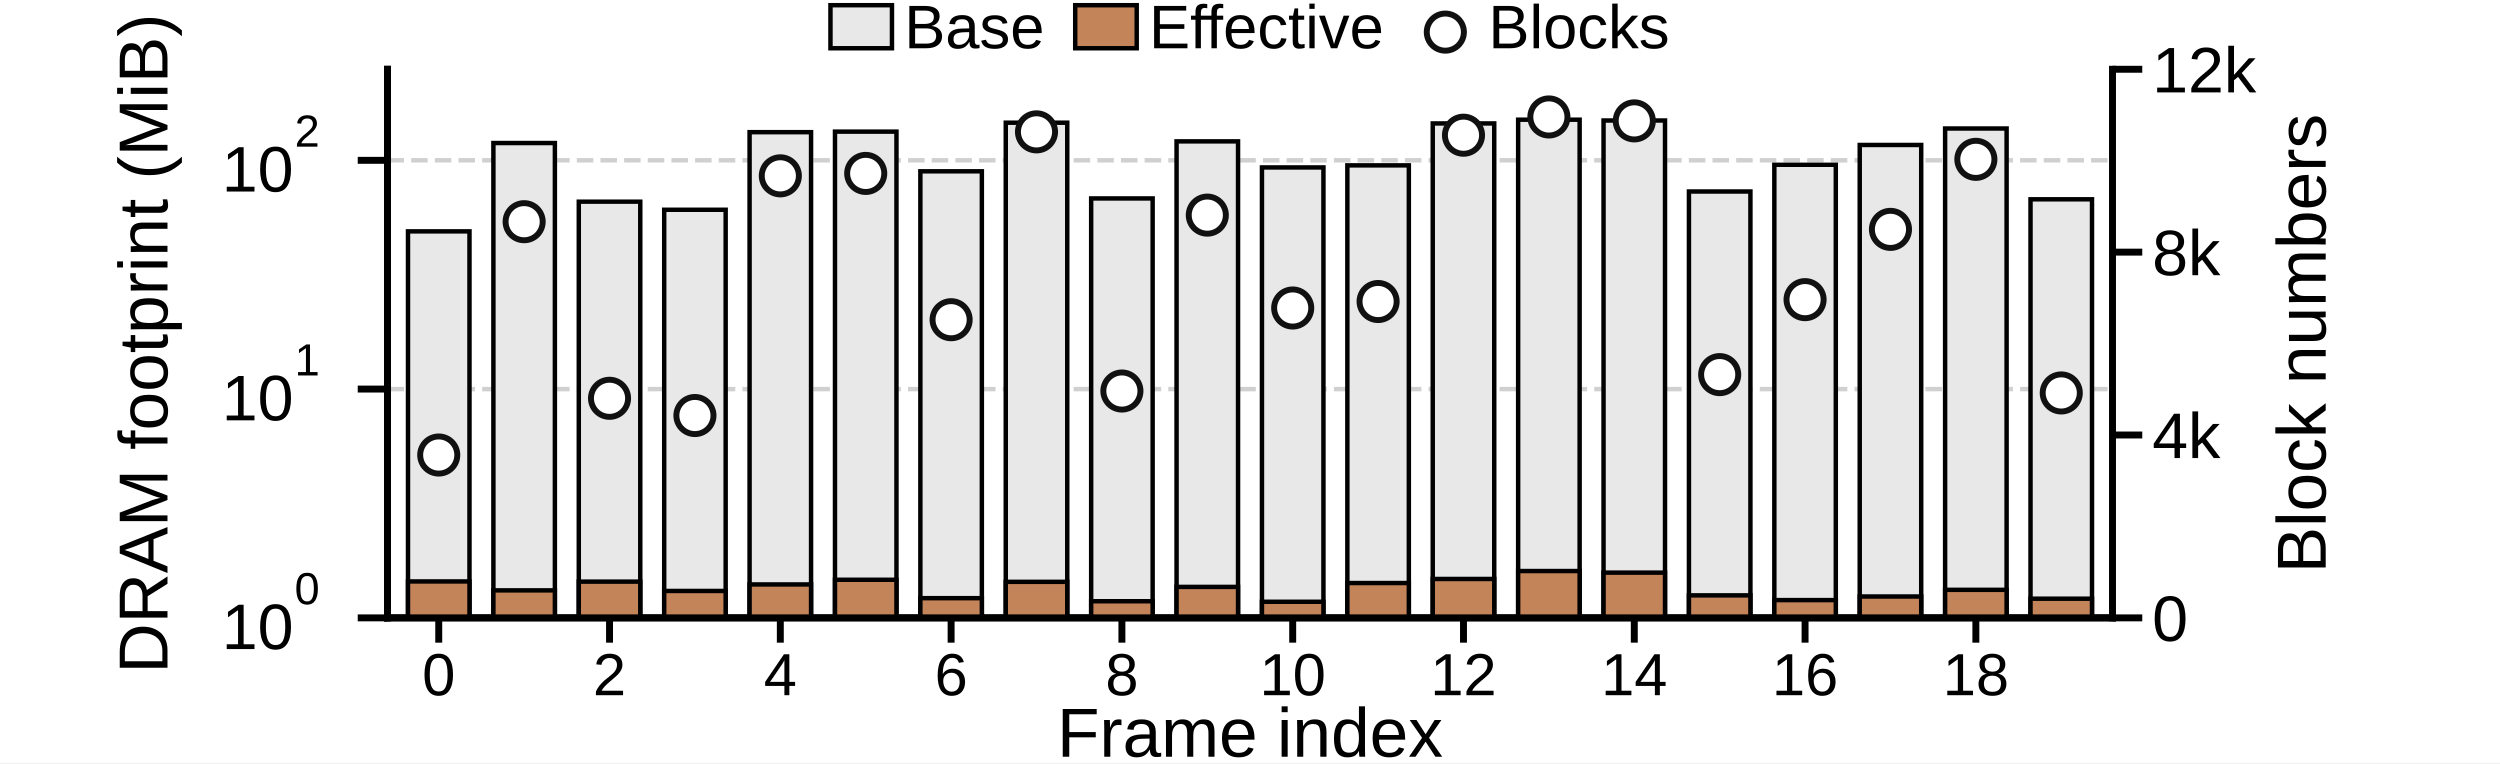
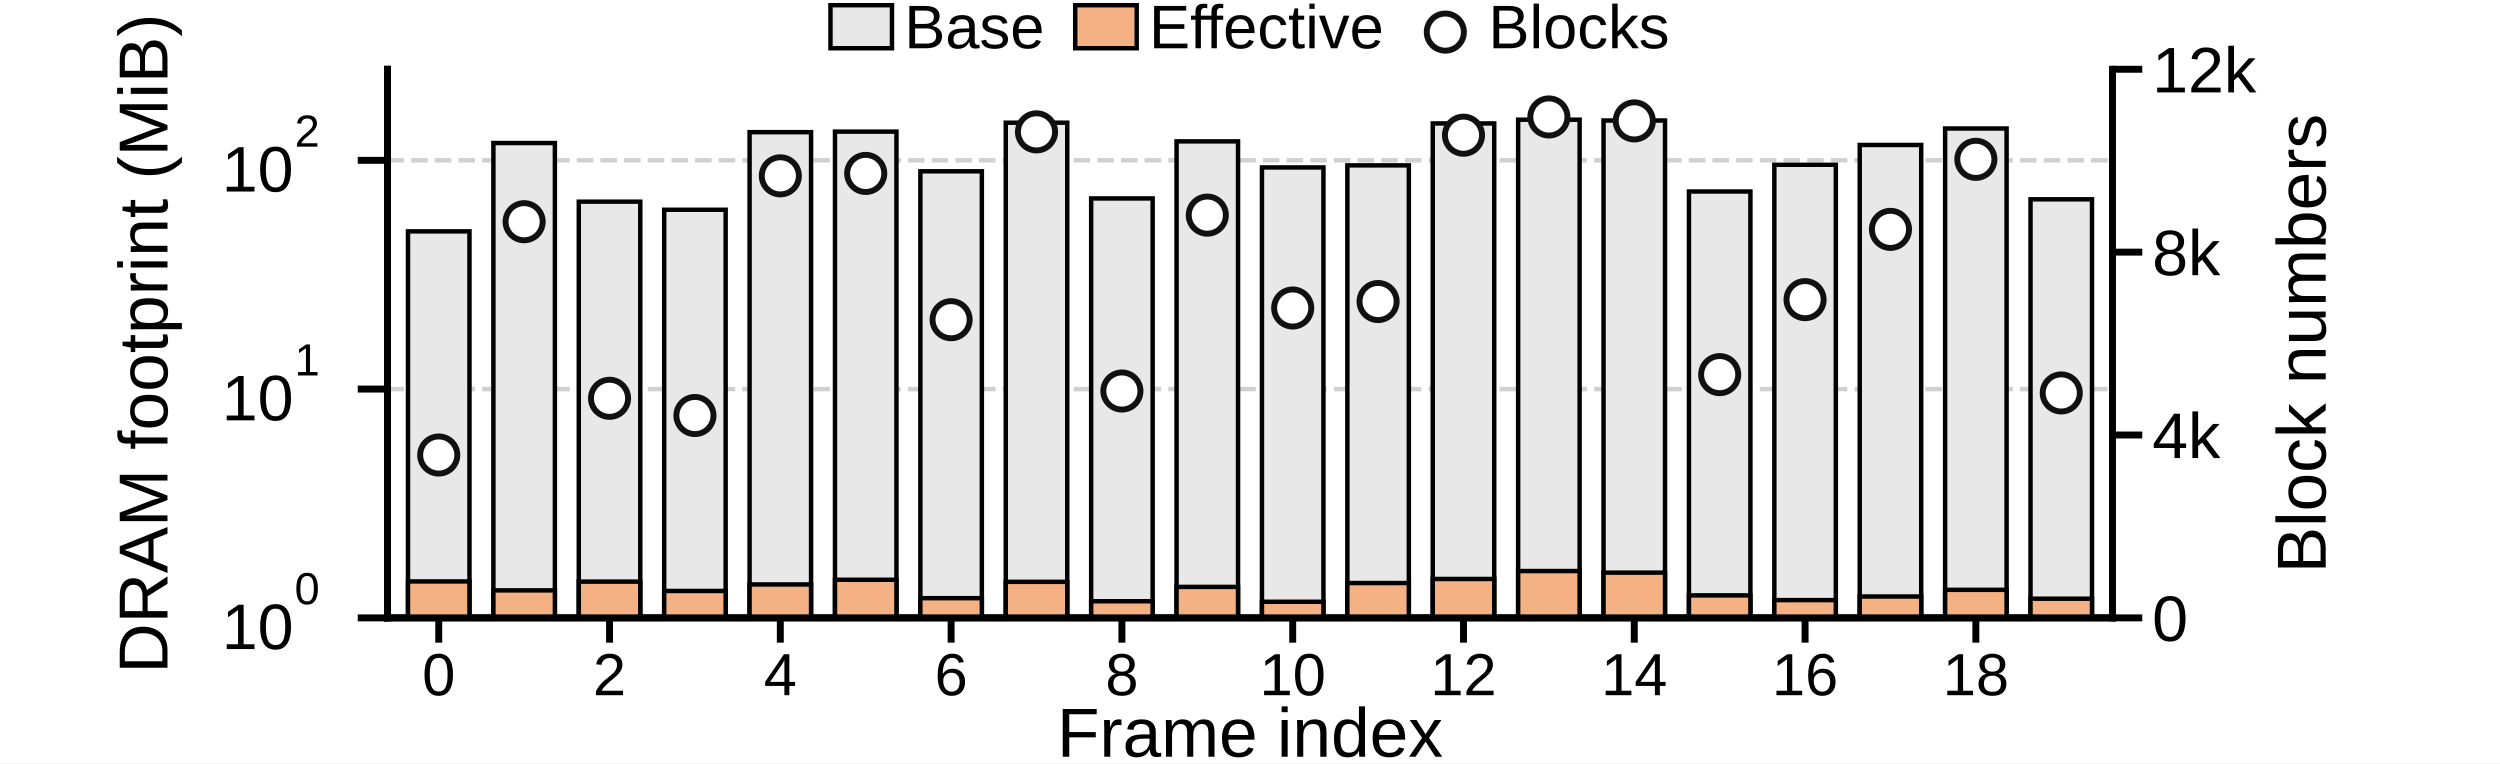
<svg xmlns="http://www.w3.org/2000/svg" xmlns:xlink="http://www.w3.org/1999/xlink" width="252pt" height="76.92pt" viewBox="0 0 252 76.92" version="1.1">
  <defs>
    <style type="text/css">*{stroke-linejoin: round; stroke-linecap: butt}</style>
  </defs>
  <g id="figure_1">
    <g id="patch_1">
      <path d="M 0 76.92  L 252 76.92  L 252 0  L 0 0  z " style="fill: #ffffff" />
    </g>
    <g id="axes_1">
      <g id="patch_2">
        <path d="M 39.06 62.28  L 212.94 62.28  L 212.94 6.984  L 39.06 6.984  z " style="fill: #ffffff" />
      </g>
      <g id="matplotlib.axis_1">
        <g id="xtick_1">
          <g id="line2d_1">
            <defs>
-               <path id="m954de1be1a" d="M 0 0  L 0 2.5  " style="stroke: #000000; stroke-width: 0.7" />
+               <path id="m3456d1a14d" d="M 0 0  L 0 2.5  " style="stroke: #000000; stroke-width: 0.7" />
            </defs>
            <g>
-               <use xlink:href="#m954de1be1a" x="44.225" y="62.28" style="stroke: #000000; stroke-width: 0.7" />
+               <use xlink:href="#m3456d1a14d" x="44.225" y="62.28" style="stroke: #000000; stroke-width: 0.7" />
            </g>
          </g>
          <g id="text_1">
            <text style="font: 6px 'Arial', 'Helvetica', 'DejaVu Sans', sans-serif; text-anchor: middle" x="44.225" y="70.075" transform="rotate(-0 44.22475 70.07469)">0</text>
          </g>
        </g>
        <g id="xtick_2">
          <g id="line2d_2">
            <g>
-               <use xlink:href="#m954de1be1a" x="61.441" y="62.28" style="stroke: #000000; stroke-width: 0.7" />
+               <use xlink:href="#m3456d1a14d" x="61.441" y="62.28" style="stroke: #000000; stroke-width: 0.7" />
            </g>
          </g>
          <g id="text_2">
            <text style="font: 6px 'Arial', 'Helvetica', 'DejaVu Sans', sans-serif; text-anchor: middle" x="61.441" y="70.075" transform="rotate(-0 61.44059 70.07469)">2</text>
          </g>
        </g>
        <g id="xtick_3">
          <g id="line2d_3">
            <g>
-               <use xlink:href="#m954de1be1a" x="78.656" y="62.28" style="stroke: #000000; stroke-width: 0.7" />
+               <use xlink:href="#m3456d1a14d" x="78.656" y="62.28" style="stroke: #000000; stroke-width: 0.7" />
            </g>
          </g>
          <g id="text_3">
            <text style="font: 6px 'Arial', 'Helvetica', 'DejaVu Sans', sans-serif; text-anchor: middle" x="78.656" y="70.075" transform="rotate(-0 78.65644 70.07469)">4</text>
          </g>
        </g>
        <g id="xtick_4">
          <g id="line2d_4">
            <g>
-               <use xlink:href="#m954de1be1a" x="95.872" y="62.28" style="stroke: #000000; stroke-width: 0.7" />
+               <use xlink:href="#m3456d1a14d" x="95.872" y="62.28" style="stroke: #000000; stroke-width: 0.7" />
            </g>
          </g>
          <g id="text_4">
            <text style="font: 6px 'Arial', 'Helvetica', 'DejaVu Sans', sans-serif; text-anchor: middle" x="95.872" y="70.075" transform="rotate(-0 95.87228 70.07469)">6</text>
          </g>
        </g>
        <g id="xtick_5">
          <g id="line2d_5">
            <g>
-               <use xlink:href="#m954de1be1a" x="113.088" y="62.28" style="stroke: #000000; stroke-width: 0.7" />
+               <use xlink:href="#m3456d1a14d" x="113.088" y="62.28" style="stroke: #000000; stroke-width: 0.7" />
            </g>
          </g>
          <g id="text_5">
            <text style="font: 6px 'Arial', 'Helvetica', 'DejaVu Sans', sans-serif; text-anchor: middle" x="113.088" y="70.075" transform="rotate(-0 113.0881 70.07469)">8</text>
          </g>
        </g>
        <g id="xtick_6">
          <g id="line2d_6">
            <g>
-               <use xlink:href="#m954de1be1a" x="130.304" y="62.28" style="stroke: #000000; stroke-width: 0.7" />
+               <use xlink:href="#m3456d1a14d" x="130.304" y="62.28" style="stroke: #000000; stroke-width: 0.7" />
            </g>
          </g>
          <g id="text_6">
            <text style="font: 6px 'Arial', 'Helvetica', 'DejaVu Sans', sans-serif; text-anchor: middle" x="130.304" y="70.075" transform="rotate(-0 130.304 70.07469)">10</text>
          </g>
        </g>
        <g id="xtick_7">
          <g id="line2d_7">
            <g>
-               <use xlink:href="#m954de1be1a" x="147.52" y="62.28" style="stroke: #000000; stroke-width: 0.7" />
+               <use xlink:href="#m3456d1a14d" x="147.52" y="62.28" style="stroke: #000000; stroke-width: 0.7" />
            </g>
          </g>
          <g id="text_7">
            <text style="font: 6px 'Arial', 'Helvetica', 'DejaVu Sans', sans-serif; text-anchor: middle" x="147.52" y="70.075" transform="rotate(-0 147.5198 70.07469)">12</text>
          </g>
        </g>
        <g id="xtick_8">
          <g id="line2d_8">
            <g>
-               <use xlink:href="#m954de1be1a" x="164.736" y="62.28" style="stroke: #000000; stroke-width: 0.7" />
+               <use xlink:href="#m3456d1a14d" x="164.736" y="62.28" style="stroke: #000000; stroke-width: 0.7" />
            </g>
          </g>
          <g id="text_8">
            <text style="font: 6px 'Arial', 'Helvetica', 'DejaVu Sans', sans-serif; text-anchor: middle" x="164.736" y="70.075" transform="rotate(-0 164.7356 70.07469)">14</text>
          </g>
        </g>
        <g id="xtick_9">
          <g id="line2d_9">
            <g>
-               <use xlink:href="#m954de1be1a" x="181.951" y="62.28" style="stroke: #000000; stroke-width: 0.7" />
+               <use xlink:href="#m3456d1a14d" x="181.951" y="62.28" style="stroke: #000000; stroke-width: 0.7" />
            </g>
          </g>
          <g id="text_9">
            <text style="font: 6px 'Arial', 'Helvetica', 'DejaVu Sans', sans-serif; text-anchor: middle" x="181.951" y="70.075" transform="rotate(-0 181.9515 70.07469)">16</text>
          </g>
        </g>
        <g id="xtick_10">
          <g id="line2d_10">
            <g>
-               <use xlink:href="#m954de1be1a" x="199.167" y="62.28" style="stroke: #000000; stroke-width: 0.7" />
+               <use xlink:href="#m3456d1a14d" x="199.167" y="62.28" style="stroke: #000000; stroke-width: 0.7" />
            </g>
          </g>
          <g id="text_10">
            <text style="font: 6px 'Arial', 'Helvetica', 'DejaVu Sans', sans-serif; text-anchor: middle" x="199.167" y="70.075" transform="rotate(-0 199.1673 70.07469)">18</text>
          </g>
        </g>
        <g id="text_11">
          <text style="font: 7px 'Arial', 'Helvetica', 'DejaVu Sans', sans-serif; text-anchor: middle" x="126" y="76.278" transform="rotate(-0 126 76.27766)">Frame index</text>
        </g>
      </g>
      <g id="matplotlib.axis_2">
        <g id="ytick_1">
          <g id="line2d_11">
-             <path d="M 39.06 62.28  L 212.94 62.28  " clip-path="url(#pb865f3cdb5)" style="fill: none; stroke-dasharray: 1.665,0.72; stroke-dashoffset: 0; stroke: #d0d0d0; stroke-width: 0.45" />
+             <path d="M 39.06 62.28  L 212.94 62.28  " clip-path="url(#pc72b36c7e8)" style="fill: none; stroke-dasharray: 1.665,0.72; stroke-dashoffset: 0; stroke: #d0d0d0; stroke-width: 0.45" />
          </g>
          <g id="line2d_12">
            <defs>
-               <path id="m85202bedd1" d="M 0 0  L -3 0  " style="stroke: #000000; stroke-width: 0.7" />
+               <path id="m061d90dbab" d="M 0 0  L -3 0  " style="stroke: #000000; stroke-width: 0.7" />
            </defs>
            <g>
-               <use xlink:href="#m85202bedd1" x="39.06" y="62.28" style="stroke: #000000; stroke-width: 0.7" />
+               <use xlink:href="#m061d90dbab" x="39.06" y="62.28" style="stroke: #000000; stroke-width: 0.7" />
            </g>
          </g>
          <g id="text_12">
            <g transform="translate(22.355 65.63156)">
              <text>
                <tspan style="font: 6.5px 'Arial'" x="0 3.615" y="-0.2">10</tspan>
                <tspan style="font: 4.55px 'Arial'" x="7.343" y="-4.73">0</tspan>
              </text>
            </g>
          </g>
        </g>
        <g id="ytick_2">
          <g id="line2d_13">
-             <path d="M 39.06 39.22  L 212.94 39.22  " clip-path="url(#pb865f3cdb5)" style="fill: none; stroke-dasharray: 1.665,0.72; stroke-dashoffset: 0; stroke: #d0d0d0; stroke-width: 0.45" />
+             <path d="M 39.06 39.22  L 212.94 39.22  " clip-path="url(#pc72b36c7e8)" style="fill: none; stroke-dasharray: 1.665,0.72; stroke-dashoffset: 0; stroke: #d0d0d0; stroke-width: 0.45" />
          </g>
          <g id="line2d_14">
            <g>
-               <use xlink:href="#m85202bedd1" x="39.06" y="39.22" style="stroke: #000000; stroke-width: 0.7" />
+               <use xlink:href="#m061d90dbab" x="39.06" y="39.22" style="stroke: #000000; stroke-width: 0.7" />
            </g>
          </g>
          <g id="text_13">
            <g transform="translate(22.355 42.57177)">
              <text>
                <tspan style="font: 6.5px 'Arial'" x="0 3.615" y="-0.2">10</tspan>
                <tspan style="font: 4.55px 'Arial'" x="7.343" y="-4.73">1</tspan>
              </text>
            </g>
          </g>
        </g>
        <g id="ytick_3">
          <g id="line2d_15">
-             <path d="M 39.06 16.16  L 212.94 16.16  " clip-path="url(#pb865f3cdb5)" style="fill: none; stroke-dasharray: 1.665,0.72; stroke-dashoffset: 0; stroke: #d0d0d0; stroke-width: 0.45" />
+             <path d="M 39.06 16.16  L 212.94 16.16  " clip-path="url(#pc72b36c7e8)" style="fill: none; stroke-dasharray: 1.665,0.72; stroke-dashoffset: 0; stroke: #d0d0d0; stroke-width: 0.45" />
          </g>
          <g id="line2d_16">
            <g>
-               <use xlink:href="#m85202bedd1" x="39.06" y="16.16" style="stroke: #000000; stroke-width: 0.7" />
+               <use xlink:href="#m061d90dbab" x="39.06" y="16.16" style="stroke: #000000; stroke-width: 0.7" />
            </g>
          </g>
          <g id="text_14">
            <g transform="translate(22.355 19.51198)">
              <text>
                <tspan style="font: 6.5px 'Arial'" x="0 3.615" y="-0.2">10</tspan>
                <tspan style="font: 4.55px 'Arial'" x="7.343" y="-4.73">2</tspan>
              </text>
            </g>
          </g>
        </g>
        <g id="text_15">
          <text style="font: 7px 'Arial', 'Helvetica', 'DejaVu Sans', sans-serif; text-anchor: middle" x="16.882" y="34.632" transform="rotate(-90 16.88172 34.632)">DRAM footprint (MiB)</text>
        </g>
      </g>
      <g id="patch_3">
        <path d="M 39.06 62.28  L 39.06 6.984  " style="fill: none; stroke: #000000; stroke-width: 0.7; stroke-linejoin: miter; stroke-linecap: square" />
      </g>
      <g id="patch_4">
        <path d="M 39.06 62.28  L 212.94 62.28  " style="fill: none; stroke: #000000; stroke-width: 0.7; stroke-linejoin: miter; stroke-linecap: square" />
      </g>
      <g id="patch_5">
-         <path d="M 41.126 62.28  L 47.324 62.28  L 47.324 23.321  L 41.126 23.321  z " clip-path="url(#pb865f3cdb5)" style="fill: #e8e8e8; stroke: #000000; stroke-width: 0.45; stroke-linejoin: miter" />
+         <path d="M 41.126 62.28  L 47.324 62.28  L 47.324 23.321  L 41.126 23.321  z " clip-path="url(#pc72b36c7e8)" style="fill: #e8e8e8; stroke: #000000; stroke-width: 0.45; stroke-linejoin: miter" />
      </g>
      <g id="patch_6">
-         <path d="M 49.734 62.28  L 55.932 62.28  L 55.932 14.418  L 49.734 14.418  z " clip-path="url(#pb865f3cdb5)" style="fill: #e8e8e8; stroke: #000000; stroke-width: 0.45; stroke-linejoin: miter" />
+         <path d="M 49.734 62.28  L 55.932 62.28  L 55.932 14.418  L 49.734 14.418  z " clip-path="url(#pc72b36c7e8)" style="fill: #e8e8e8; stroke: #000000; stroke-width: 0.45; stroke-linejoin: miter" />
      </g>
      <g id="patch_7">
-         <path d="M 58.342 62.28  L 64.539 62.28  L 64.539 20.328  L 58.342 20.328  z " clip-path="url(#pb865f3cdb5)" style="fill: #e8e8e8; stroke: #000000; stroke-width: 0.45; stroke-linejoin: miter" />
+         <path d="M 58.342 62.28  L 64.539 62.28  L 64.539 20.328  L 58.342 20.328  z " clip-path="url(#pc72b36c7e8)" style="fill: #e8e8e8; stroke: #000000; stroke-width: 0.45; stroke-linejoin: miter" />
      </g>
      <g id="patch_8">
-         <path d="M 66.95 62.28  L 73.147 62.28  L 73.147 21.147  L 66.95 21.147  z " clip-path="url(#pb865f3cdb5)" style="fill: #e8e8e8; stroke: #000000; stroke-width: 0.45; stroke-linejoin: miter" />
+         <path d="M 66.95 62.28  L 73.147 62.28  L 73.147 21.147  L 66.95 21.147  z " clip-path="url(#pc72b36c7e8)" style="fill: #e8e8e8; stroke: #000000; stroke-width: 0.45; stroke-linejoin: miter" />
      </g>
      <g id="patch_9">
-         <path d="M 75.558 62.28  L 81.755 62.28  L 81.755 13.321  L 75.558 13.321  z " clip-path="url(#pb865f3cdb5)" style="fill: #e8e8e8; stroke: #000000; stroke-width: 0.45; stroke-linejoin: miter" />
+         <path d="M 75.558 62.28  L 81.755 62.28  L 81.755 13.321  L 75.558 13.321  z " clip-path="url(#pc72b36c7e8)" style="fill: #e8e8e8; stroke: #000000; stroke-width: 0.45; stroke-linejoin: miter" />
      </g>
      <g id="patch_10">
-         <path d="M 84.166 62.28  L 90.363 62.28  L 90.363 13.266  L 84.166 13.266  z " clip-path="url(#pb865f3cdb5)" style="fill: #e8e8e8; stroke: #000000; stroke-width: 0.45; stroke-linejoin: miter" />
+         <path d="M 84.166 62.28  L 90.363 62.28  L 90.363 13.266  L 84.166 13.266  z " clip-path="url(#pc72b36c7e8)" style="fill: #e8e8e8; stroke: #000000; stroke-width: 0.45; stroke-linejoin: miter" />
      </g>
      <g id="patch_11">
-         <path d="M 92.773 62.28  L 98.971 62.28  L 98.971 17.264  L 92.773 17.264  z " clip-path="url(#pb865f3cdb5)" style="fill: #e8e8e8; stroke: #000000; stroke-width: 0.45; stroke-linejoin: miter" />
+         <path d="M 92.773 62.28  L 98.971 62.28  L 98.971 17.264  L 92.773 17.264  z " clip-path="url(#pc72b36c7e8)" style="fill: #e8e8e8; stroke: #000000; stroke-width: 0.45; stroke-linejoin: miter" />
      </g>
      <g id="patch_12">
-         <path d="M 101.381 62.28  L 107.579 62.28  L 107.579 12.371  L 101.381 12.371  z " clip-path="url(#pb865f3cdb5)" style="fill: #e8e8e8; stroke: #000000; stroke-width: 0.45; stroke-linejoin: miter" />
+         <path d="M 101.381 62.28  L 107.579 62.28  L 107.579 12.371  L 101.381 12.371  z " clip-path="url(#pc72b36c7e8)" style="fill: #e8e8e8; stroke: #000000; stroke-width: 0.45; stroke-linejoin: miter" />
      </g>
      <g id="patch_13">
-         <path d="M 109.989 62.28  L 116.187 62.28  L 116.187 20.002  L 109.989 20.002  z " clip-path="url(#pb865f3cdb5)" style="fill: #e8e8e8; stroke: #000000; stroke-width: 0.45; stroke-linejoin: miter" />
+         <path d="M 109.989 62.28  L 116.187 62.28  L 116.187 20.002  L 109.989 20.002  z " clip-path="url(#pc72b36c7e8)" style="fill: #e8e8e8; stroke: #000000; stroke-width: 0.45; stroke-linejoin: miter" />
      </g>
      <g id="patch_14">
-         <path d="M 118.597 62.28  L 124.795 62.28  L 124.795 14.252  L 118.597 14.252  z " clip-path="url(#pb865f3cdb5)" style="fill: #e8e8e8; stroke: #000000; stroke-width: 0.45; stroke-linejoin: miter" />
+         <path d="M 118.597 62.28  L 124.795 62.28  L 124.795 14.252  L 118.597 14.252  z " clip-path="url(#pc72b36c7e8)" style="fill: #e8e8e8; stroke: #000000; stroke-width: 0.45; stroke-linejoin: miter" />
      </g>
      <g id="patch_15">
-         <path d="M 127.205 62.28  L 133.403 62.28  L 133.403 16.878  L 127.205 16.878  z " clip-path="url(#pb865f3cdb5)" style="fill: #e8e8e8; stroke: #000000; stroke-width: 0.45; stroke-linejoin: miter" />
+         <path d="M 127.205 62.28  L 133.403 62.28  L 133.403 16.878  L 127.205 16.878  z " clip-path="url(#pc72b36c7e8)" style="fill: #e8e8e8; stroke: #000000; stroke-width: 0.45; stroke-linejoin: miter" />
      </g>
      <g id="patch_16">
-         <path d="M 135.813 62.28  L 142.011 62.28  L 142.011 16.671  L 135.813 16.671  z " clip-path="url(#pb865f3cdb5)" style="fill: #e8e8e8; stroke: #000000; stroke-width: 0.45; stroke-linejoin: miter" />
+         <path d="M 135.813 62.28  L 142.011 62.28  L 142.011 16.671  L 135.813 16.671  z " clip-path="url(#pc72b36c7e8)" style="fill: #e8e8e8; stroke: #000000; stroke-width: 0.45; stroke-linejoin: miter" />
      </g>
      <g id="patch_17">
-         <path d="M 144.421 62.28  L 150.619 62.28  L 150.619 12.44  L 144.421 12.44  z " clip-path="url(#pb865f3cdb5)" style="fill: #e8e8e8; stroke: #000000; stroke-width: 0.45; stroke-linejoin: miter" />
+         <path d="M 144.421 62.28  L 150.619 62.28  L 150.619 12.44  L 144.421 12.44  z " clip-path="url(#pc72b36c7e8)" style="fill: #e8e8e8; stroke: #000000; stroke-width: 0.45; stroke-linejoin: miter" />
      </g>
      <g id="patch_18">
-         <path d="M 153.029 62.28  L 159.227 62.28  L 159.227 12.068  L 153.029 12.068  z " clip-path="url(#pb865f3cdb5)" style="fill: #e8e8e8; stroke: #000000; stroke-width: 0.45; stroke-linejoin: miter" />
+         <path d="M 153.029 62.28  L 159.227 62.28  L 159.227 12.068  L 153.029 12.068  z " clip-path="url(#pc72b36c7e8)" style="fill: #e8e8e8; stroke: #000000; stroke-width: 0.45; stroke-linejoin: miter" />
      </g>
      <g id="patch_19">
-         <path d="M 161.637 62.28  L 167.834 62.28  L 167.834 12.147  L 161.637 12.147  z " clip-path="url(#pb865f3cdb5)" style="fill: #e8e8e8; stroke: #000000; stroke-width: 0.45; stroke-linejoin: miter" />
+         <path d="M 161.637 62.28  L 167.834 62.28  L 167.834 12.147  L 161.637 12.147  z " clip-path="url(#pc72b36c7e8)" style="fill: #e8e8e8; stroke: #000000; stroke-width: 0.45; stroke-linejoin: miter" />
      </g>
      <g id="patch_20">
-         <path d="M 170.245 62.28  L 176.442 62.28  L 176.442 19.302  L 170.245 19.302  z " clip-path="url(#pb865f3cdb5)" style="fill: #e8e8e8; stroke: #000000; stroke-width: 0.45; stroke-linejoin: miter" />
+         <path d="M 170.245 62.28  L 176.442 62.28  L 176.442 19.302  L 170.245 19.302  z " clip-path="url(#pc72b36c7e8)" style="fill: #e8e8e8; stroke: #000000; stroke-width: 0.45; stroke-linejoin: miter" />
      </g>
      <g id="patch_21">
-         <path d="M 178.853 62.28  L 185.05 62.28  L 185.05 16.612  L 178.853 16.612  z " clip-path="url(#pb865f3cdb5)" style="fill: #e8e8e8; stroke: #000000; stroke-width: 0.45; stroke-linejoin: miter" />
+         <path d="M 178.853 62.28  L 185.05 62.28  L 185.05 16.612  L 178.853 16.612  z " clip-path="url(#pc72b36c7e8)" style="fill: #e8e8e8; stroke: #000000; stroke-width: 0.45; stroke-linejoin: miter" />
      </g>
      <g id="patch_22">
-         <path d="M 187.461 62.28  L 193.658 62.28  L 193.658 14.614  L 187.461 14.614  z " clip-path="url(#pb865f3cdb5)" style="fill: #e8e8e8; stroke: #000000; stroke-width: 0.45; stroke-linejoin: miter" />
+         <path d="M 187.461 62.28  L 193.658 62.28  L 193.658 14.614  L 187.461 14.614  z " clip-path="url(#pc72b36c7e8)" style="fill: #e8e8e8; stroke: #000000; stroke-width: 0.45; stroke-linejoin: miter" />
      </g>
      <g id="patch_23">
-         <path d="M 196.068 62.28  L 202.266 62.28  L 202.266 12.954  L 196.068 12.954  z " clip-path="url(#pb865f3cdb5)" style="fill: #e8e8e8; stroke: #000000; stroke-width: 0.45; stroke-linejoin: miter" />
+         <path d="M 196.068 62.28  L 202.266 62.28  L 202.266 12.954  L 196.068 12.954  z " clip-path="url(#pc72b36c7e8)" style="fill: #e8e8e8; stroke: #000000; stroke-width: 0.45; stroke-linejoin: miter" />
      </g>
      <g id="patch_24">
-         <path d="M 204.676 62.28  L 210.874 62.28  L 210.874 20.087  L 204.676 20.087  z " clip-path="url(#pb865f3cdb5)" style="fill: #e8e8e8; stroke: #000000; stroke-width: 0.45; stroke-linejoin: miter" />
+         <path d="M 204.676 62.28  L 210.874 62.28  L 210.874 20.087  L 204.676 20.087  z " clip-path="url(#pc72b36c7e8)" style="fill: #e8e8e8; stroke: #000000; stroke-width: 0.45; stroke-linejoin: miter" />
      </g>
      <g id="patch_25">
-         <path d="M 41.126 62.28  L 47.324 62.28  L 47.324 58.608  L 41.126 58.608  z " clip-path="url(#pb865f3cdb5)" style="fill: #c4845a; stroke: #000000; stroke-width: 0.45; stroke-linejoin: miter" />
+         <path d="M 41.126 62.28  L 47.324 62.28  L 47.324 58.608  L 41.126 58.608  z " clip-path="url(#pc72b36c7e8)" style="fill: #f4b183; stroke: #000000; stroke-width: 0.45; stroke-linejoin: miter" />
      </g>
      <g id="patch_26">
-         <path d="M 49.734 62.28  L 55.932 62.28  L 55.932 59.509  L 49.734 59.509  z " clip-path="url(#pb865f3cdb5)" style="fill: #c4845a; stroke: #000000; stroke-width: 0.45; stroke-linejoin: miter" />
+         <path d="M 49.734 62.28  L 55.932 62.28  L 55.932 59.509  L 49.734 59.509  z " clip-path="url(#pc72b36c7e8)" style="fill: #f4b183; stroke: #000000; stroke-width: 0.45; stroke-linejoin: miter" />
      </g>
      <g id="patch_27">
-         <path d="M 58.342 62.28  L 64.539 62.28  L 64.539 58.629  L 58.342 58.629  z " clip-path="url(#pb865f3cdb5)" style="fill: #c4845a; stroke: #000000; stroke-width: 0.45; stroke-linejoin: miter" />
+         <path d="M 58.342 62.28  L 64.539 62.28  L 64.539 58.629  L 58.342 58.629  z " clip-path="url(#pc72b36c7e8)" style="fill: #f4b183; stroke: #000000; stroke-width: 0.45; stroke-linejoin: miter" />
      </g>
      <g id="patch_28">
-         <path d="M 66.95 62.28  L 73.147 62.28  L 73.147 59.57  L 66.95 59.57  z " clip-path="url(#pb865f3cdb5)" style="fill: #c4845a; stroke: #000000; stroke-width: 0.45; stroke-linejoin: miter" />
+         <path d="M 66.95 62.28  L 73.147 62.28  L 73.147 59.57  L 66.95 59.57  z " clip-path="url(#pc72b36c7e8)" style="fill: #f4b183; stroke: #000000; stroke-width: 0.45; stroke-linejoin: miter" />
      </g>
      <g id="patch_29">
-         <path d="M 75.558 62.28  L 81.755 62.28  L 81.755 58.912  L 75.558 58.912  z " clip-path="url(#pb865f3cdb5)" style="fill: #c4845a; stroke: #000000; stroke-width: 0.45; stroke-linejoin: miter" />
+         <path d="M 75.558 62.28  L 81.755 62.28  L 81.755 58.912  L 75.558 58.912  z " clip-path="url(#pc72b36c7e8)" style="fill: #f4b183; stroke: #000000; stroke-width: 0.45; stroke-linejoin: miter" />
      </g>
      <g id="patch_30">
-         <path d="M 84.166 62.28  L 90.363 62.28  L 90.363 58.443  L 84.166 58.443  z " clip-path="url(#pb865f3cdb5)" style="fill: #c4845a; stroke: #000000; stroke-width: 0.45; stroke-linejoin: miter" />
+         <path d="M 84.166 62.28  L 90.363 62.28  L 90.363 58.443  L 84.166 58.443  z " clip-path="url(#pc72b36c7e8)" style="fill: #f4b183; stroke: #000000; stroke-width: 0.45; stroke-linejoin: miter" />
      </g>
      <g id="patch_31">
-         <path d="M 92.773 62.28  L 98.971 62.28  L 98.971 60.293  L 92.773 60.293  z " clip-path="url(#pb865f3cdb5)" style="fill: #c4845a; stroke: #000000; stroke-width: 0.45; stroke-linejoin: miter" />
+         <path d="M 92.773 62.28  L 98.971 62.28  L 98.971 60.293  L 92.773 60.293  z " clip-path="url(#pc72b36c7e8)" style="fill: #f4b183; stroke: #000000; stroke-width: 0.45; stroke-linejoin: miter" />
      </g>
      <g id="patch_32">
-         <path d="M 101.381 62.28  L 107.579 62.28  L 107.579 58.646  L 101.381 58.646  z " clip-path="url(#pb865f3cdb5)" style="fill: #c4845a; stroke: #000000; stroke-width: 0.45; stroke-linejoin: miter" />
+         <path d="M 101.381 62.28  L 107.579 62.28  L 107.579 58.646  L 101.381 58.646  z " clip-path="url(#pc72b36c7e8)" style="fill: #f4b183; stroke: #000000; stroke-width: 0.45; stroke-linejoin: miter" />
      </g>
      <g id="patch_33">
-         <path d="M 109.989 62.28  L 116.187 62.28  L 116.187 60.603  L 109.989 60.603  z " clip-path="url(#pb865f3cdb5)" style="fill: #c4845a; stroke: #000000; stroke-width: 0.45; stroke-linejoin: miter" />
+         <path d="M 109.989 62.28  L 116.187 62.28  L 116.187 60.603  L 109.989 60.603  z " clip-path="url(#pc72b36c7e8)" style="fill: #f4b183; stroke: #000000; stroke-width: 0.45; stroke-linejoin: miter" />
      </g>
      <g id="patch_34">
-         <path d="M 118.597 62.28  L 124.795 62.28  L 124.795 59.157  L 118.597 59.157  z " clip-path="url(#pb865f3cdb5)" style="fill: #c4845a; stroke: #000000; stroke-width: 0.45; stroke-linejoin: miter" />
+         <path d="M 118.597 62.28  L 124.795 62.28  L 124.795 59.157  L 118.597 59.157  z " clip-path="url(#pc72b36c7e8)" style="fill: #f4b183; stroke: #000000; stroke-width: 0.45; stroke-linejoin: miter" />
      </g>
      <g id="patch_35">
-         <path d="M 127.205 62.28  L 133.403 62.28  L 133.403 60.661  L 127.205 60.661  z " clip-path="url(#pb865f3cdb5)" style="fill: #c4845a; stroke: #000000; stroke-width: 0.45; stroke-linejoin: miter" />
+         <path d="M 127.205 62.28  L 133.403 62.28  L 133.403 60.661  L 127.205 60.661  z " clip-path="url(#pc72b36c7e8)" style="fill: #f4b183; stroke: #000000; stroke-width: 0.45; stroke-linejoin: miter" />
      </g>
      <g id="patch_36">
-         <path d="M 135.813 62.28  L 142.011 62.28  L 142.011 58.769  L 135.813 58.769  z " clip-path="url(#pb865f3cdb5)" style="fill: #c4845a; stroke: #000000; stroke-width: 0.45; stroke-linejoin: miter" />
+         <path d="M 135.813 62.28  L 142.011 62.28  L 142.011 58.769  L 135.813 58.769  z " clip-path="url(#pc72b36c7e8)" style="fill: #f4b183; stroke: #000000; stroke-width: 0.45; stroke-linejoin: miter" />
      </g>
      <g id="patch_37">
-         <path d="M 144.421 62.28  L 150.619 62.28  L 150.619 58.362  L 144.421 58.362  z " clip-path="url(#pb865f3cdb5)" style="fill: #c4845a; stroke: #000000; stroke-width: 0.45; stroke-linejoin: miter" />
+         <path d="M 144.421 62.28  L 150.619 62.28  L 150.619 58.362  L 144.421 58.362  z " clip-path="url(#pc72b36c7e8)" style="fill: #f4b183; stroke: #000000; stroke-width: 0.45; stroke-linejoin: miter" />
      </g>
      <g id="patch_38">
-         <path d="M 153.029 62.28  L 159.227 62.28  L 159.227 57.561  L 153.029 57.561  z " clip-path="url(#pb865f3cdb5)" style="fill: #c4845a; stroke: #000000; stroke-width: 0.45; stroke-linejoin: miter" />
+         <path d="M 153.029 62.28  L 159.227 62.28  L 159.227 57.561  L 153.029 57.561  z " clip-path="url(#pc72b36c7e8)" style="fill: #f4b183; stroke: #000000; stroke-width: 0.45; stroke-linejoin: miter" />
      </g>
      <g id="patch_39">
-         <path d="M 161.637 62.28  L 167.834 62.28  L 167.834 57.719  L 161.637 57.719  z " clip-path="url(#pb865f3cdb5)" style="fill: #c4845a; stroke: #000000; stroke-width: 0.45; stroke-linejoin: miter" />
+         <path d="M 161.637 62.28  L 167.834 62.28  L 167.834 57.719  L 161.637 57.719  z " clip-path="url(#pc72b36c7e8)" style="fill: #f4b183; stroke: #000000; stroke-width: 0.45; stroke-linejoin: miter" />
      </g>
      <g id="patch_40">
-         <path d="M 170.245 62.28  L 176.442 62.28  L 176.442 60.013  L 170.245 60.013  z " clip-path="url(#pb865f3cdb5)" style="fill: #c4845a; stroke: #000000; stroke-width: 0.45; stroke-linejoin: miter" />
+         <path d="M 170.245 62.28  L 176.442 62.28  L 176.442 60.013  L 170.245 60.013  z " clip-path="url(#pc72b36c7e8)" style="fill: #f4b183; stroke: #000000; stroke-width: 0.45; stroke-linejoin: miter" />
      </g>
      <g id="patch_41">
-         <path d="M 178.853 62.28  L 185.05 62.28  L 185.05 60.492  L 178.853 60.492  z " clip-path="url(#pb865f3cdb5)" style="fill: #c4845a; stroke: #000000; stroke-width: 0.45; stroke-linejoin: miter" />
+         <path d="M 178.853 62.28  L 185.05 62.28  L 185.05 60.492  L 178.853 60.492  z " clip-path="url(#pc72b36c7e8)" style="fill: #f4b183; stroke: #000000; stroke-width: 0.45; stroke-linejoin: miter" />
      </g>
      <g id="patch_42">
-         <path d="M 187.461 62.28  L 193.658 62.28  L 193.658 60.127  L 187.461 60.127  z " clip-path="url(#pb865f3cdb5)" style="fill: #c4845a; stroke: #000000; stroke-width: 0.45; stroke-linejoin: miter" />
+         <path d="M 187.461 62.28  L 193.658 62.28  L 193.658 60.127  L 187.461 60.127  z " clip-path="url(#pc72b36c7e8)" style="fill: #f4b183; stroke: #000000; stroke-width: 0.45; stroke-linejoin: miter" />
      </g>
      <g id="patch_43">
-         <path d="M 196.068 62.28  L 202.266 62.28  L 202.266 59.454  L 196.068 59.454  z " clip-path="url(#pb865f3cdb5)" style="fill: #c4845a; stroke: #000000; stroke-width: 0.45; stroke-linejoin: miter" />
+         <path d="M 196.068 62.28  L 202.266 62.28  L 202.266 59.454  L 196.068 59.454  z " clip-path="url(#pc72b36c7e8)" style="fill: #f4b183; stroke: #000000; stroke-width: 0.45; stroke-linejoin: miter" />
      </g>
      <g id="patch_44">
-         <path d="M 204.676 62.28  L 210.874 62.28  L 210.874 60.351  L 204.676 60.351  z " clip-path="url(#pb865f3cdb5)" style="fill: #c4845a; stroke: #000000; stroke-width: 0.45; stroke-linejoin: miter" />
+         <path d="M 204.676 62.28  L 210.874 62.28  L 210.874 60.351  L 204.676 60.351  z " clip-path="url(#pc72b36c7e8)" style="fill: #f4b183; stroke: #000000; stroke-width: 0.45; stroke-linejoin: miter" />
      </g>
      <g id="legend_1">
        <g id="patch_45">
          <path d="M 83.71 4.864  L 89.91 4.864  L 89.91 0.524  L 83.71 0.524  z " style="fill: #e8e8e8; stroke: #000000; stroke-width: 0.45; stroke-linejoin: miter" />
        </g>
        <g id="text_16">
          <text style="font: 6.2px 'Arial', 'Helvetica', 'DejaVu Sans', sans-serif; text-anchor: start" x="91.15" y="4.864" transform="rotate(-0 91.15019 4.86359)">Base</text>
        </g>
        <g id="patch_46">
-           <path d="M 108.381 4.864  L 114.581 4.864  L 114.581 0.524  L 108.381 0.524  z " style="fill: #c4845a; stroke: #000000; stroke-width: 0.45; stroke-linejoin: miter" />
+           <path d="M 108.381 4.864  L 114.581 4.864  L 114.581 0.524  L 108.381 0.524  z " style="fill: #f4b183; stroke: #000000; stroke-width: 0.45; stroke-linejoin: miter" />
        </g>
        <g id="text_17">
          <text style="font: 6.2px 'Arial', 'Helvetica', 'DejaVu Sans', sans-serif; text-anchor: start" x="115.821" y="4.864" transform="rotate(-0 115.8213 4.86359)">Effective</text>
        </g>
        <g id="PathCollection_1">
          <defs>
-             <path id="mf9d463bf91" d="M 0 1.871  C 0.496 1.871 0.972 1.674 1.323 1.323  C 1.674 0.972 1.871 0.496 1.871 0  C 1.871 -0.496 1.674 -0.972 1.323 -1.323  C 0.972 -1.674 0.496 -1.871 0 -1.871  C -0.496 -1.871 -0.972 -1.674 -1.323 -1.323  C -1.674 -0.972 -1.871 -0.496 -1.871 0  C -1.871 0.496 -1.674 0.972 -1.323 1.323  C -0.972 1.674 -0.496 1.871 0 1.871  z " style="stroke: #111111; stroke-width: 0.6" />
+             <path id="m90fab1f74f" d="M 0 1.871  C 0.496 1.871 0.972 1.674 1.323 1.323  C 1.674 0.972 1.871 0.496 1.871 0  C 1.871 -0.496 1.674 -0.972 1.323 -1.323  C 0.972 -1.674 0.496 -1.871 0 -1.871  C -0.496 -1.871 -0.972 -1.674 -1.323 -1.323  C -1.674 -0.972 -1.871 -0.496 -1.871 0  C -1.871 0.496 -1.674 0.972 -1.323 1.323  C -0.972 1.674 -0.496 1.871 0 1.871  z " style="stroke: #111111; stroke-width: 0.6" />
          </defs>
          <g>
-             <use xlink:href="#mf9d463bf91" x="145.689" y="3.236" style="fill: #ffffff; stroke: #111111; stroke-width: 0.6" />
+             <use xlink:href="#m90fab1f74f" x="145.689" y="3.236" style="fill: #ffffff; stroke: #111111; stroke-width: 0.6" />
          </g>
        </g>
        <g id="text_18">
          <text style="font: 6.2px 'Arial', 'Helvetica', 'DejaVu Sans', sans-serif; text-anchor: start" x="150.029" y="4.864" transform="rotate(-0 150.0289 4.86359)">Blocks</text>
        </g>
      </g>
    </g>
    <g id="axes_2">
      <g id="matplotlib.axis_3">
        <g id="ytick_4">
          <g id="line2d_17">
            <defs>
-               <path id="m8f2fb34bf2" d="M 0 0  L 3 0  " style="stroke: #000000; stroke-width: 0.7" />
+               <path id="ma99e5c655b" d="M 0 0  L 3 0  " style="stroke: #000000; stroke-width: 0.7" />
            </defs>
            <g>
-               <use xlink:href="#m8f2fb34bf2" x="212.94" y="62.28" style="stroke: #000000; stroke-width: 0.7" />
+               <use xlink:href="#ma99e5c655b" x="212.94" y="62.28" style="stroke: #000000; stroke-width: 0.7" />
            </g>
          </g>
          <g id="text_19">
            <text style="font: 6.5px 'Arial', 'Helvetica', 'DejaVu Sans', sans-serif; text-anchor: start" x="216.94" y="64.606" transform="rotate(-0 216.94 64.60629)">0</text>
          </g>
        </g>
        <g id="ytick_5">
          <g id="line2d_18">
            <g>
-               <use xlink:href="#m8f2fb34bf2" x="212.94" y="43.848" style="stroke: #000000; stroke-width: 0.7" />
+               <use xlink:href="#ma99e5c655b" x="212.94" y="43.848" style="stroke: #000000; stroke-width: 0.7" />
            </g>
          </g>
          <g id="text_20">
            <text style="font: 6.5px 'Arial', 'Helvetica', 'DejaVu Sans', sans-serif; text-anchor: start" x="216.94" y="46.174" transform="rotate(-0 216.94 46.17429)">4k</text>
          </g>
        </g>
        <g id="ytick_6">
          <g id="line2d_19">
            <g>
-               <use xlink:href="#m8f2fb34bf2" x="212.94" y="25.416" style="stroke: #000000; stroke-width: 0.7" />
+               <use xlink:href="#ma99e5c655b" x="212.94" y="25.416" style="stroke: #000000; stroke-width: 0.7" />
            </g>
          </g>
          <g id="text_21">
            <text style="font: 6.5px 'Arial', 'Helvetica', 'DejaVu Sans', sans-serif; text-anchor: start" x="216.94" y="27.742" transform="rotate(-0 216.94 27.74229)">8k</text>
          </g>
        </g>
        <g id="ytick_7">
          <g id="line2d_20">
            <g>
-               <use xlink:href="#m8f2fb34bf2" x="212.94" y="6.984" style="stroke: #000000; stroke-width: 0.7" />
+               <use xlink:href="#ma99e5c655b" x="212.94" y="6.984" style="stroke: #000000; stroke-width: 0.7" />
            </g>
          </g>
          <g id="text_22">
            <text style="font: 6.5px 'Arial', 'Helvetica', 'DejaVu Sans', sans-serif; text-anchor: start" x="216.94" y="9.31" transform="rotate(-0 216.94 9.310289)">12k</text>
          </g>
        </g>
        <g id="text_23">
          <text style="font: 7px 'Arial', 'Helvetica', 'DejaVu Sans', sans-serif; text-anchor: middle" x="234.43" y="34.632" transform="rotate(-90 234.4297 34.632)">Block numbers</text>
        </g>
      </g>
      <g id="patch_47">
        <path d="M 39.06 62.28  L 39.06 6.984  " style="fill: none; stroke: #000000; stroke-width: 0.7; stroke-linejoin: miter; stroke-linecap: square" />
      </g>
      <g id="patch_48">
        <path d="M 212.94 62.28  L 212.94 6.984  " style="fill: none; stroke: #000000; stroke-width: 0.7; stroke-linejoin: miter; stroke-linecap: square" />
      </g>
      <g id="patch_49">
        <path d="M 39.06 62.28  L 212.94 62.28  " style="fill: none; stroke: #000000; stroke-width: 0.7; stroke-linejoin: miter; stroke-linecap: square" />
      </g>
      <g id="PathCollection_2">
-         <g clip-path="url(#pb865f3cdb5)">
-           <use xlink:href="#mf9d463bf91" x="44.225" y="45.866" style="fill: #ffffff; stroke: #111111; stroke-width: 0.6" />
-           <use xlink:href="#mf9d463bf91" x="52.833" y="22.347" style="fill: #ffffff; stroke: #111111; stroke-width: 0.6" />
-           <use xlink:href="#mf9d463bf91" x="61.441" y="40.148" style="fill: #ffffff; stroke: #111111; stroke-width: 0.6" />
-           <use xlink:href="#mf9d463bf91" x="70.049" y="41.885" style="fill: #ffffff; stroke: #111111; stroke-width: 0.6" />
-           <use xlink:href="#mf9d463bf91" x="78.656" y="17.725" style="fill: #ffffff; stroke: #111111; stroke-width: 0.6" />
-           <use xlink:href="#mf9d463bf91" x="87.264" y="17.481" style="fill: #ffffff; stroke: #111111; stroke-width: 0.6" />
-           <use xlink:href="#mf9d463bf91" x="95.872" y="32.227" style="fill: #ffffff; stroke: #111111; stroke-width: 0.6" />
-           <use xlink:href="#mf9d463bf91" x="104.48" y="13.292" style="fill: #ffffff; stroke: #111111; stroke-width: 0.6" />
-           <use xlink:href="#mf9d463bf91" x="113.088" y="39.415" style="fill: #ffffff; stroke: #111111; stroke-width: 0.6" />
-           <use xlink:href="#mf9d463bf91" x="121.696" y="21.684" style="fill: #ffffff; stroke: #111111; stroke-width: 0.6" />
-           <use xlink:href="#mf9d463bf91" x="130.304" y="31.047" style="fill: #ffffff; stroke: #111111; stroke-width: 0.6" />
-           <use xlink:href="#mf9d463bf91" x="138.912" y="30.393" style="fill: #ffffff; stroke: #111111; stroke-width: 0.6" />
-           <use xlink:href="#mf9d463bf91" x="147.52" y="13.629" style="fill: #ffffff; stroke: #111111; stroke-width: 0.6" />
-           <use xlink:href="#mf9d463bf91" x="156.128" y="11.79" style="fill: #ffffff; stroke: #111111; stroke-width: 0.6" />
-           <use xlink:href="#mf9d463bf91" x="164.736" y="12.186" style="fill: #ffffff; stroke: #111111; stroke-width: 0.6" />
-           <use xlink:href="#mf9d463bf91" x="173.344" y="37.761" style="fill: #ffffff; stroke: #111111; stroke-width: 0.6" />
-           <use xlink:href="#mf9d463bf91" x="181.951" y="30.204" style="fill: #ffffff; stroke: #111111; stroke-width: 0.6" />
-           <use xlink:href="#mf9d463bf91" x="190.559" y="23.121" style="fill: #ffffff; stroke: #111111; stroke-width: 0.6" />
-           <use xlink:href="#mf9d463bf91" x="199.167" y="16.062" style="fill: #ffffff; stroke: #111111; stroke-width: 0.6" />
-           <use xlink:href="#mf9d463bf91" x="207.775" y="39.609" style="fill: #ffffff; stroke: #111111; stroke-width: 0.6" />
+         <g clip-path="url(#pc72b36c7e8)">
+           <use xlink:href="#m90fab1f74f" x="44.225" y="45.866" style="fill: #ffffff; stroke: #111111; stroke-width: 0.6" />
+           <use xlink:href="#m90fab1f74f" x="52.833" y="22.347" style="fill: #ffffff; stroke: #111111; stroke-width: 0.6" />
+           <use xlink:href="#m90fab1f74f" x="61.441" y="40.148" style="fill: #ffffff; stroke: #111111; stroke-width: 0.6" />
+           <use xlink:href="#m90fab1f74f" x="70.049" y="41.885" style="fill: #ffffff; stroke: #111111; stroke-width: 0.6" />
+           <use xlink:href="#m90fab1f74f" x="78.656" y="17.725" style="fill: #ffffff; stroke: #111111; stroke-width: 0.6" />
+           <use xlink:href="#m90fab1f74f" x="87.264" y="17.481" style="fill: #ffffff; stroke: #111111; stroke-width: 0.6" />
+           <use xlink:href="#m90fab1f74f" x="95.872" y="32.227" style="fill: #ffffff; stroke: #111111; stroke-width: 0.6" />
+           <use xlink:href="#m90fab1f74f" x="104.48" y="13.292" style="fill: #ffffff; stroke: #111111; stroke-width: 0.6" />
+           <use xlink:href="#m90fab1f74f" x="113.088" y="39.415" style="fill: #ffffff; stroke: #111111; stroke-width: 0.6" />
+           <use xlink:href="#m90fab1f74f" x="121.696" y="21.684" style="fill: #ffffff; stroke: #111111; stroke-width: 0.6" />
+           <use xlink:href="#m90fab1f74f" x="130.304" y="31.047" style="fill: #ffffff; stroke: #111111; stroke-width: 0.6" />
+           <use xlink:href="#m90fab1f74f" x="138.912" y="30.393" style="fill: #ffffff; stroke: #111111; stroke-width: 0.6" />
+           <use xlink:href="#m90fab1f74f" x="147.52" y="13.629" style="fill: #ffffff; stroke: #111111; stroke-width: 0.6" />
+           <use xlink:href="#m90fab1f74f" x="156.128" y="11.79" style="fill: #ffffff; stroke: #111111; stroke-width: 0.6" />
+           <use xlink:href="#m90fab1f74f" x="164.736" y="12.186" style="fill: #ffffff; stroke: #111111; stroke-width: 0.6" />
+           <use xlink:href="#m90fab1f74f" x="173.344" y="37.761" style="fill: #ffffff; stroke: #111111; stroke-width: 0.6" />
+           <use xlink:href="#m90fab1f74f" x="181.951" y="30.204" style="fill: #ffffff; stroke: #111111; stroke-width: 0.6" />
+           <use xlink:href="#m90fab1f74f" x="190.559" y="23.121" style="fill: #ffffff; stroke: #111111; stroke-width: 0.6" />
+           <use xlink:href="#m90fab1f74f" x="199.167" y="16.062" style="fill: #ffffff; stroke: #111111; stroke-width: 0.6" />
+           <use xlink:href="#m90fab1f74f" x="207.775" y="39.609" style="fill: #ffffff; stroke: #111111; stroke-width: 0.6" />
        </g>
      </g>
    </g>
  </g>
  <defs>
-     <clipPath id="pb865f3cdb5">
+     <clipPath id="pc72b36c7e8">
      <rect x="39.06" y="6.984" width="173.88" height="55.296" />
    </clipPath>
  </defs>
</svg>
